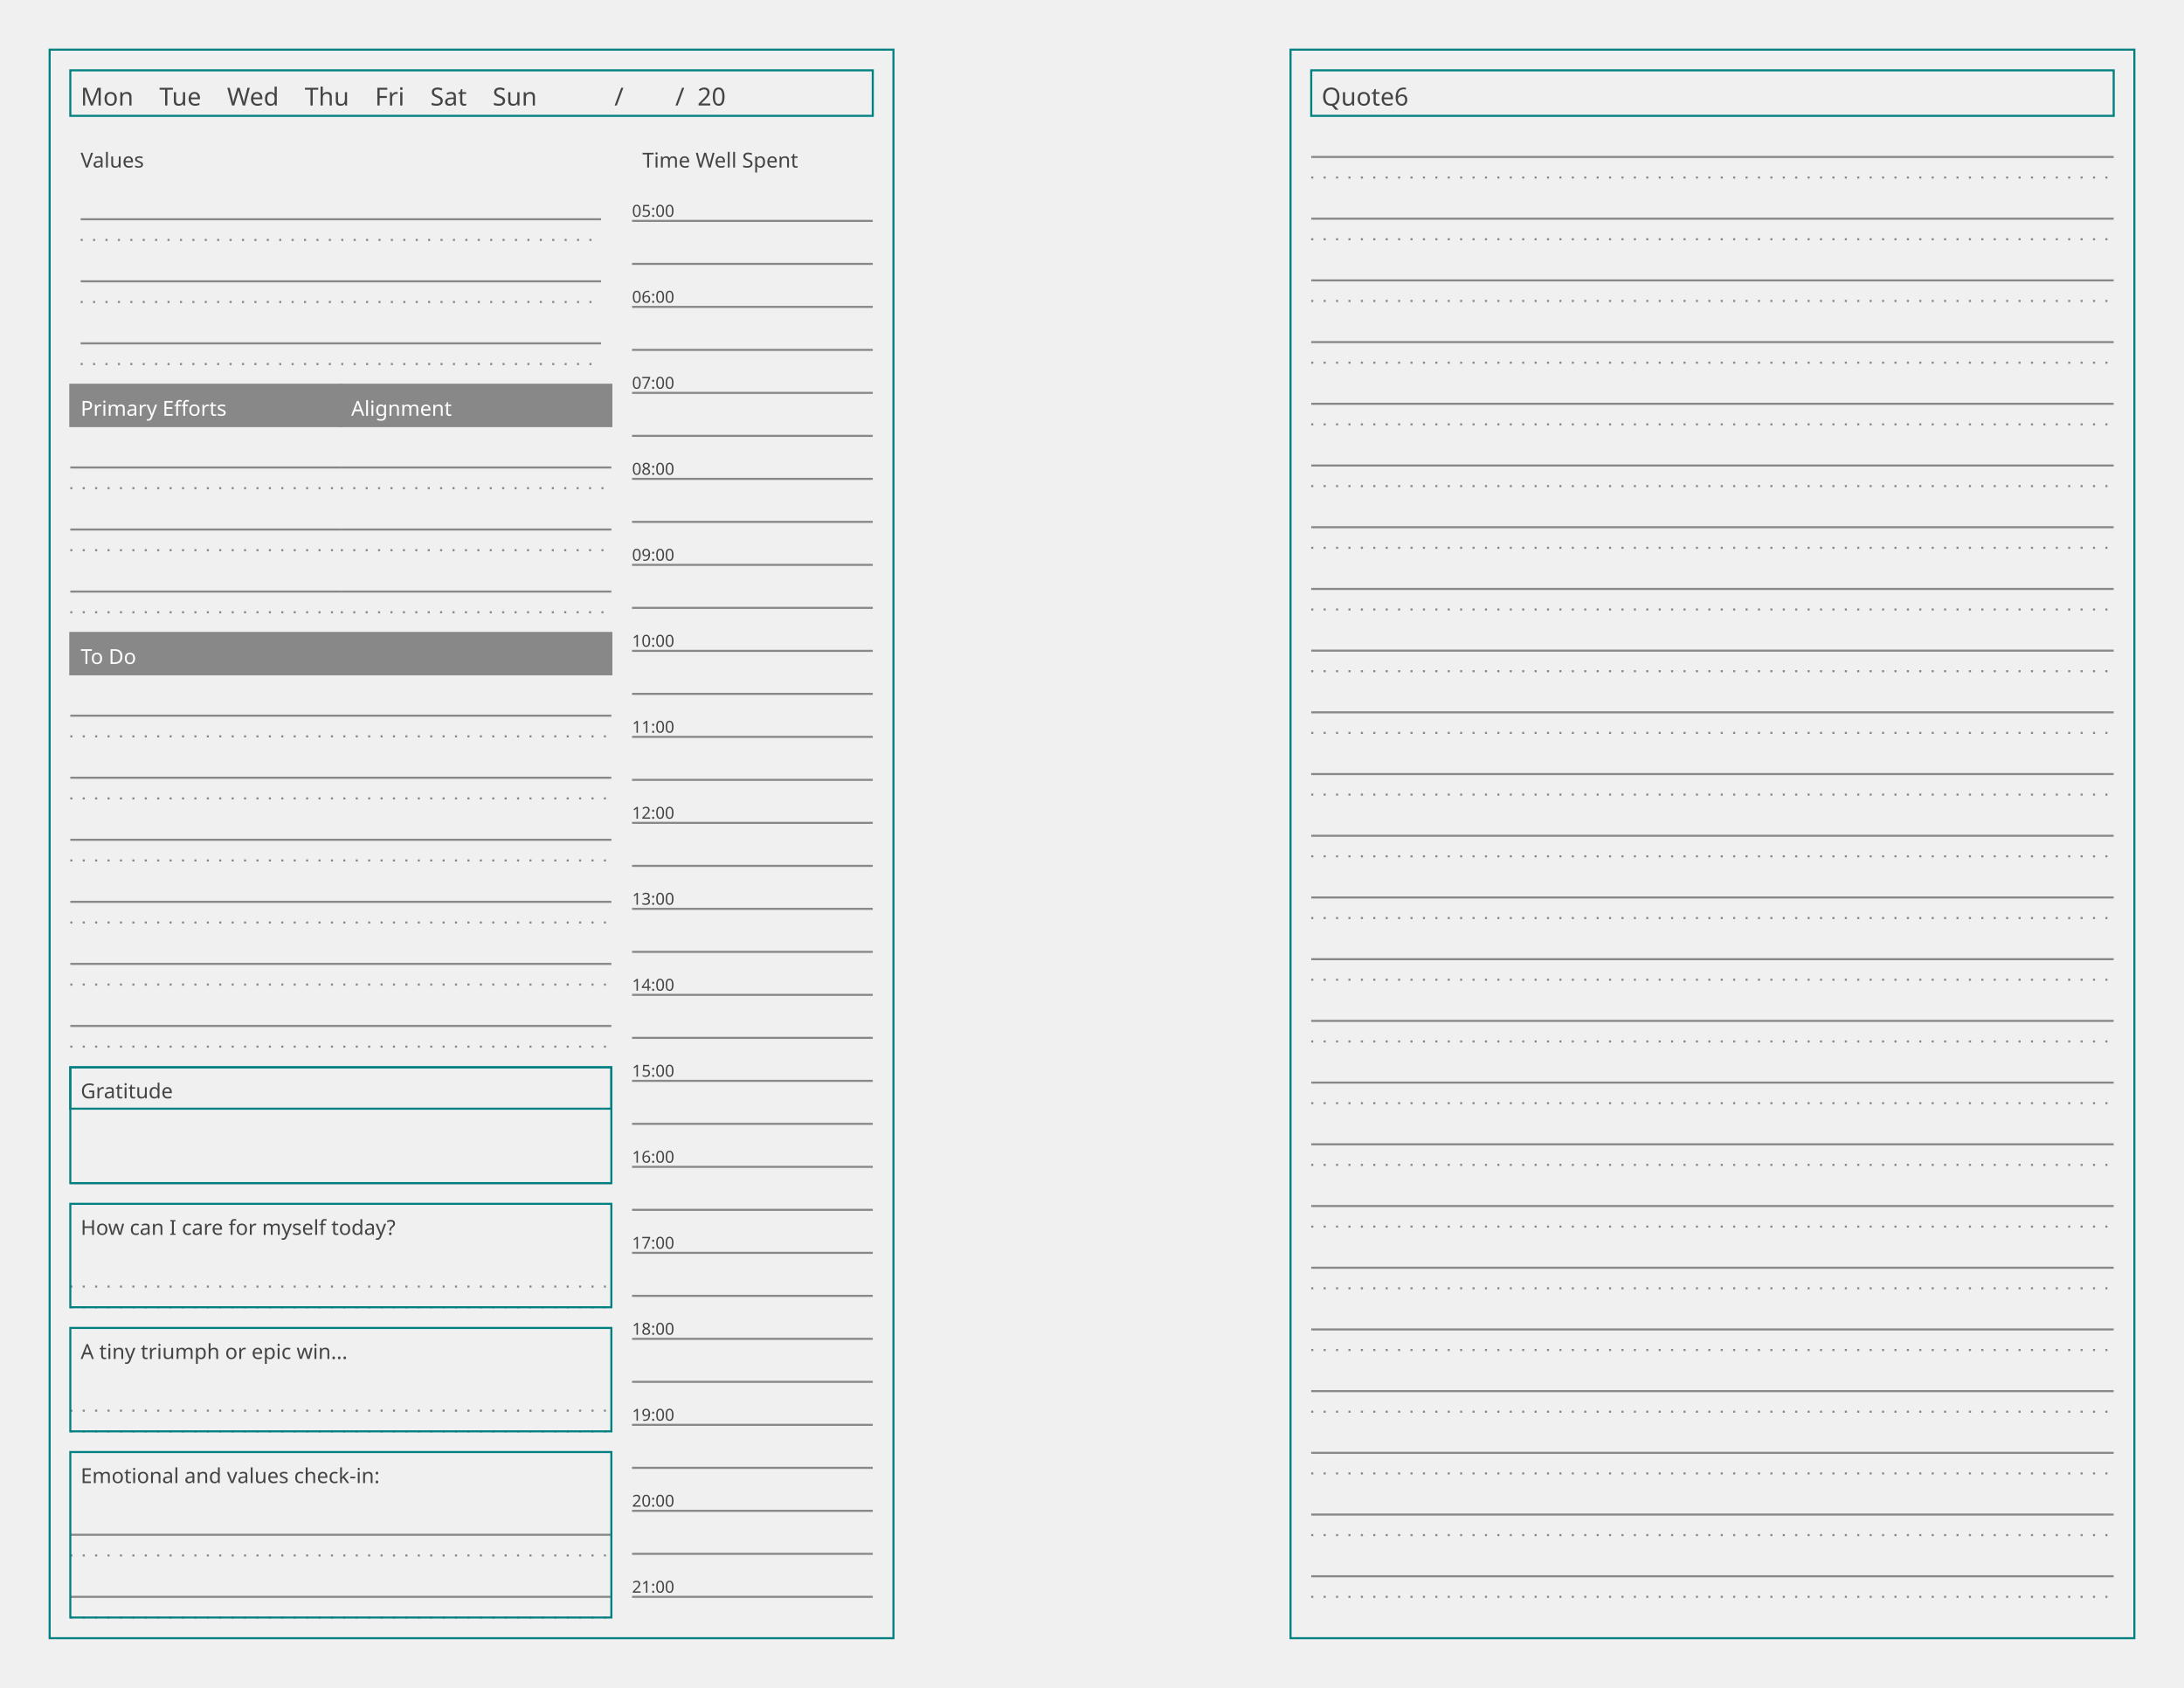
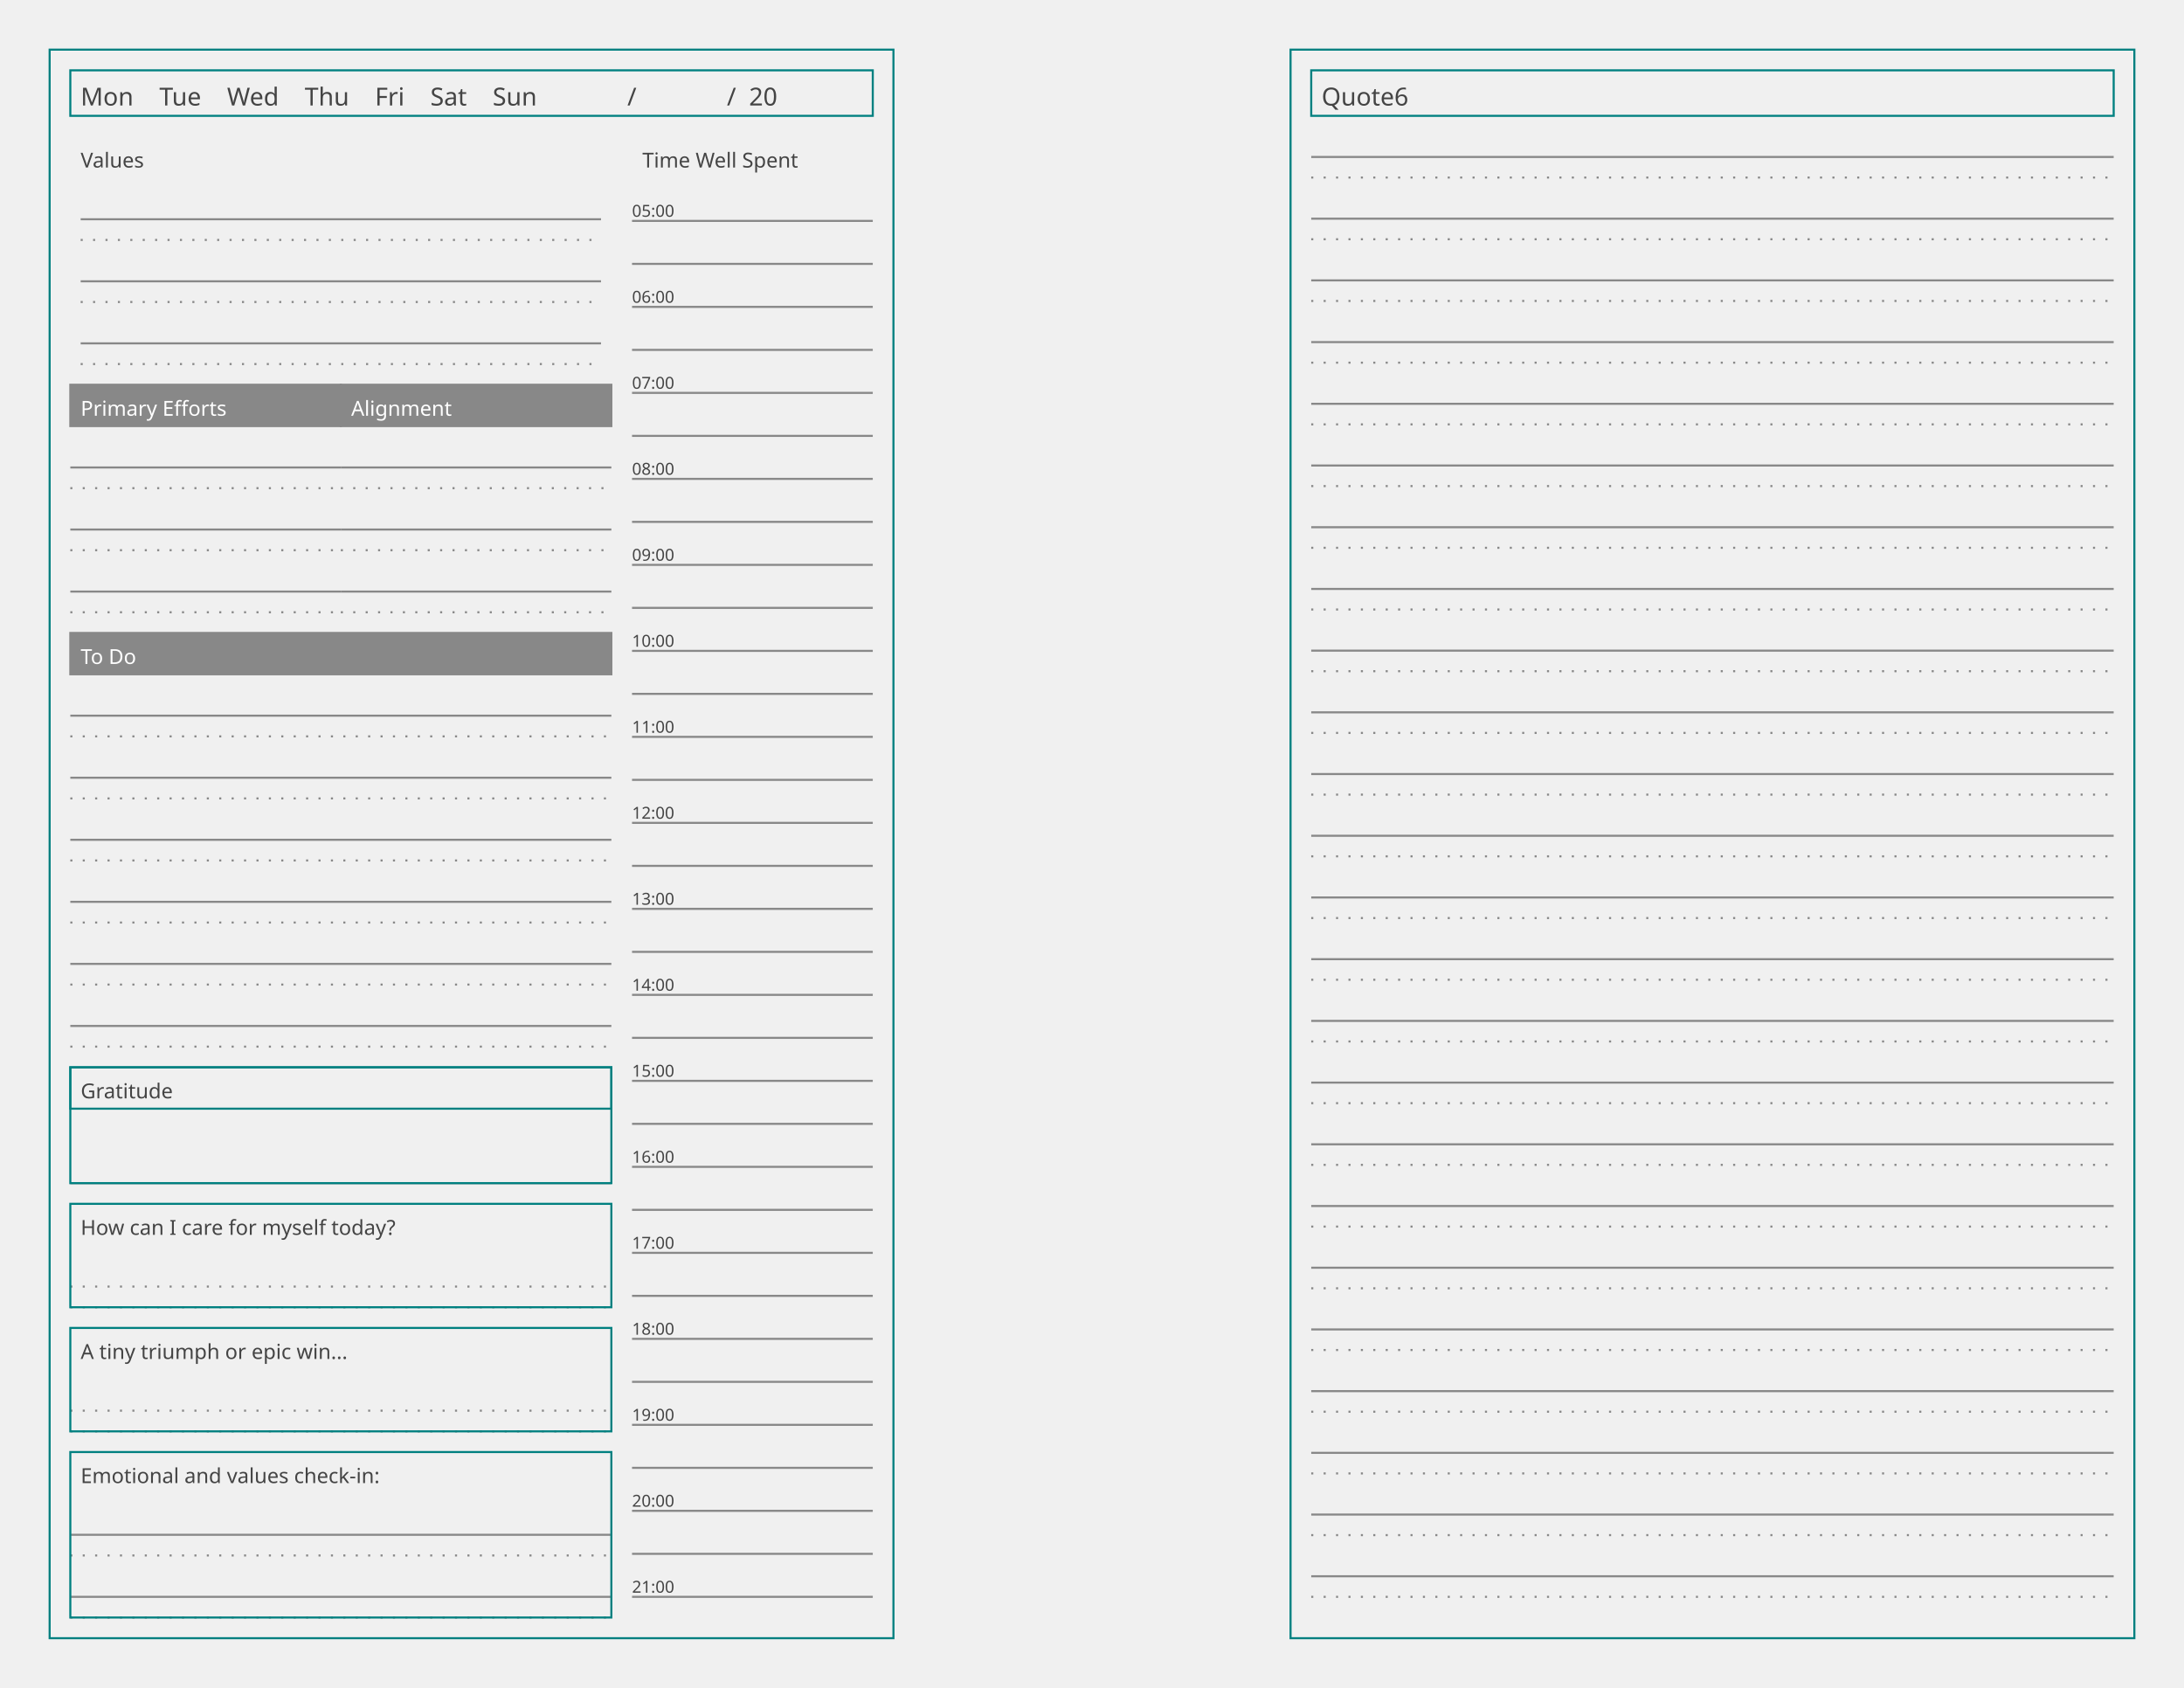
<svg xmlns="http://www.w3.org/2000/svg" baseProfile="tiny" height="8.5in" version="1.2" width="11in">
  <defs />
  <g transform="translate(24.0, 24.0)">
    <rect fill="none" height="768.0" stroke="#008080" width="408.0" x="0" y="0" />
    <g transform="translate(10, 10)">
      <rect fill="none" height="22" stroke="#008080" stroke-width="1" width="388.0" x="0" y="0" />
-       <text alignment-baseline="text-after-edge" fill="#444444" font-family="Trebuchet MS" font-size="12" text-anchor="start" transform="translate(5,17)">Mon    Tue    Wed    Thu    Fri    Sat    Sun            /        /  20        </text>
+       <text alignment-baseline="text-after-edge" fill="#444444" font-family="Trebuchet MS" font-size="12" text-anchor="start" transform="translate(5,17)">Mon    Tue    Wed    Thu    Fri    Sat    Sun              /              /  20          </text>
    </g>
    <g transform="translate(10, 32)">
      <g transform="translate(0,10)">
        <g>
          <g transform="translate(0,0)">
            <text alignment-baseline="text-after-edge" fill="#444444" font-family="Ubuntu Mono" font-size="10" text-anchor="start" transform="translate(5,15)">Values</text>
          </g>
          <g transform="translate(0,20)">
            <g>
              <line stroke="#888888" stroke-dasharray="1,5" stroke-width="1" transform="translate(5,30.0)" x1="0" x2="251.6" y1="0" y2="0" />
              <line stroke="#888888" stroke-dasharray="1,5" stroke-width="1" transform="translate(5,60.0)" x1="0" x2="251.6" y1="0" y2="0" />
              <line stroke="#888888" stroke-dasharray="1,5" stroke-width="1" transform="translate(5,90.0)" x1="0" x2="251.6" y1="0" y2="0" />
            </g>
            <g>
              <line stroke="#888888" stroke-dasharray="1,0" stroke-width="1" transform="translate(5,20.0)" x1="0" x2="251.6" y1="0" y2="0" />
              <line stroke="#888888" stroke-dasharray="1,0" stroke-width="1" transform="translate(5,50.0)" x1="0" x2="251.6" y1="0" y2="0" />
              <line stroke="#888888" stroke-dasharray="1,0" stroke-width="1" transform="translate(5,80.0)" x1="0" x2="251.6" y1="0" y2="0" />
            </g>
          </g>
        </g>
      </g>
      <g transform="translate(0,130.0)">
        <g>
          <g transform="translate(0,0)">
            <g>
              <g transform="translate(0,0)">
                <rect fill="#888888" height="20" stroke="#888888" stroke-width="1" width="130.8" x="0" y="0" />
                <text alignment-baseline="text-after-edge" fill="#ffffff" font-family="Trebuchet MS" font-size="10" text-anchor="start" transform="translate(5,15)">Primary Efforts</text>
              </g>
              <g transform="translate(0,20)">
                <g>
                  <line stroke="#888888" stroke-dasharray="1,5" stroke-width="1" transform="translate(0,30.0)" x1="0" x2="130.8" y1="0" y2="0" />
                  <line stroke="#888888" stroke-dasharray="1,5" stroke-width="1" transform="translate(0,60.0)" x1="0" x2="130.8" y1="0" y2="0" />
                  <line stroke="#888888" stroke-dasharray="1,5" stroke-width="1" transform="translate(0,90.0)" x1="0" x2="130.8" y1="0" y2="0" />
                </g>
                <g>
                  <line stroke="#888888" stroke-dasharray="1,0" stroke-width="1" transform="translate(0,20.0)" x1="0" x2="130.8" y1="0" y2="0" />
                  <line stroke="#888888" stroke-dasharray="1,0" stroke-width="1" transform="translate(0,50.0)" x1="0" x2="130.8" y1="0" y2="0" />
                  <line stroke="#888888" stroke-dasharray="1,0" stroke-width="1" transform="translate(0,80.0)" x1="0" x2="130.8" y1="0" y2="0" />
                </g>
              </g>
            </g>
          </g>
          <g transform="translate(130.8,0)">
            <g>
              <g transform="translate(0,0)">
                <rect fill="#888888" height="20" stroke="#888888" stroke-width="1" width="130.8" x="0" y="0" />
                <text alignment-baseline="text-after-edge" fill="#ffffff" font-family="Trebuchet MS" font-size="10" text-anchor="start" transform="translate(5,15)">Alignment</text>
              </g>
              <g transform="translate(0,20)">
                <g>
                  <line stroke="#888888" stroke-dasharray="1,5" stroke-width="1" transform="translate(0,30.0)" x1="0" x2="130.8" y1="0" y2="0" />
                  <line stroke="#888888" stroke-dasharray="1,5" stroke-width="1" transform="translate(0,60.0)" x1="0" x2="130.8" y1="0" y2="0" />
                  <line stroke="#888888" stroke-dasharray="1,5" stroke-width="1" transform="translate(0,90.0)" x1="0" x2="130.8" y1="0" y2="0" />
                </g>
                <g>
                  <line stroke="#888888" stroke-dasharray="1,0" stroke-width="1" transform="translate(0,20.0)" x1="0" x2="130.8" y1="0" y2="0" />
                  <line stroke="#888888" stroke-dasharray="1,0" stroke-width="1" transform="translate(0,50.0)" x1="0" x2="130.8" y1="0" y2="0" />
                  <line stroke="#888888" stroke-dasharray="1,0" stroke-width="1" transform="translate(0,80.0)" x1="0" x2="130.8" y1="0" y2="0" />
                </g>
              </g>
            </g>
          </g>
        </g>
      </g>
      <g transform="translate(0,250.0)">
        <g>
          <g transform="translate(0,0)">
            <rect fill="#888888" height="20" stroke="#888888" stroke-width="1" width="261.6" x="0" y="0" />
            <text alignment-baseline="text-after-edge" fill="#ffffff" font-family="Ubuntu Mono" font-size="10" text-anchor="start" transform="translate(5,15)">To Do</text>
          </g>
          <g transform="translate(0,20)">
            <g>
              <line stroke="#888888" stroke-dasharray="1,5" stroke-width="1" transform="translate(0,30.0)" x1="0" x2="261.6" y1="0" y2="0" />
              <line stroke="#888888" stroke-dasharray="1,5" stroke-width="1" transform="translate(0,60.0)" x1="0" x2="261.6" y1="0" y2="0" />
              <line stroke="#888888" stroke-dasharray="1,5" stroke-width="1" transform="translate(0,90.0)" x1="0" x2="261.6" y1="0" y2="0" />
              <line stroke="#888888" stroke-dasharray="1,5" stroke-width="1" transform="translate(0,120.0)" x1="0" x2="261.6" y1="0" y2="0" />
              <line stroke="#888888" stroke-dasharray="1,5" stroke-width="1" transform="translate(0,150.0)" x1="0" x2="261.6" y1="0" y2="0" />
              <line stroke="#888888" stroke-dasharray="1,5" stroke-width="1" transform="translate(0,180.0)" x1="0" x2="261.6" y1="0" y2="0" />
            </g>
            <g>
              <line stroke="#888888" stroke-dasharray="1,0" stroke-width="1" transform="translate(0,20.0)" x1="0" x2="261.6" y1="0" y2="0" />
              <line stroke="#888888" stroke-dasharray="1,0" stroke-width="1" transform="translate(0,50.0)" x1="0" x2="261.6" y1="0" y2="0" />
              <line stroke="#888888" stroke-dasharray="1,0" stroke-width="1" transform="translate(0,80.0)" x1="0" x2="261.6" y1="0" y2="0" />
              <line stroke="#888888" stroke-dasharray="1,0" stroke-width="1" transform="translate(0,110.0)" x1="0" x2="261.6" y1="0" y2="0" />
              <line stroke="#888888" stroke-dasharray="1,0" stroke-width="1" transform="translate(0,140.0)" x1="0" x2="261.6" y1="0" y2="0" />
              <line stroke="#888888" stroke-dasharray="1,0" stroke-width="1" transform="translate(0,170.0)" x1="0" x2="261.6" y1="0" y2="0" />
            </g>
          </g>
        </g>
      </g>
      <g transform="translate(0,460.0)">
        <g>
          <g transform="translate(0,0)">
            <rect fill="none" height="20" stroke="#008080" stroke-width="1" width="261.6" x="0" y="0" />
            <text alignment-baseline="text-after-edge" fill="#444444" font-family="Trebuchet MS" font-size="10" text-anchor="start" transform="translate(5,15)">Gratitude</text>
          </g>
          <g transform="translate(0,20)">
            <line stroke="#888888" stroke-dasharray="1,0" stroke-width="1" transform="translate(0,36.0)" x1="0" x2="261.6" y1="0" y2="0" />
          </g>
        </g>
        <rect fill="none" height="56.0" stroke="#008080" stroke-width="1" width="261.6" x="0" y="0" />
      </g>
      <g transform="translate(0,526.0)">
        <g>
          <g transform="translate(0,0)">
            <text alignment-baseline="text-after-edge" fill="#444444" font-family="Ubuntu Mono" font-size="10" text-anchor="start" transform="translate(5,15)">How can I care for myself today?</text>
          </g>
          <g transform="translate(0,20)">
            <g>
              <line stroke="#888888" stroke-dasharray="1,5" stroke-width="1" transform="translate(0,30.0)" x1="0" x2="261.6" y1="0" y2="0" />
            </g>
            <g>
              <line stroke="#888888" stroke-dasharray="1,5" stroke-width="1" transform="translate(0,20.0)" x1="0" x2="261.6" y1="0" y2="0" />
            </g>
          </g>
        </g>
        <rect fill="none" height="50" stroke="#008080" stroke-width="1" width="261.6" x="0" y="0" />
      </g>
      <g transform="translate(0,586.0)">
        <g>
          <g transform="translate(0,0)">
            <text alignment-baseline="text-after-edge" fill="#444444" font-family="Ubuntu Mono" font-size="10" text-anchor="start" transform="translate(5,15)">A tiny triumph or epic win...</text>
          </g>
          <g transform="translate(0,20)">
            <g>
              <line stroke="#888888" stroke-dasharray="1,5" stroke-width="1" transform="translate(0,30.0)" x1="0" x2="261.6" y1="0" y2="0" />
            </g>
            <g>
              <line stroke="#888888" stroke-dasharray="1,5" stroke-width="1" transform="translate(0,20.0)" x1="0" x2="261.6" y1="0" y2="0" />
            </g>
          </g>
        </g>
        <rect fill="none" height="50" stroke="#008080" stroke-width="1" width="261.6" x="0" y="0" />
      </g>
      <g transform="translate(0,646.0)">
        <g>
          <g transform="translate(0,0)">
            <text alignment-baseline="text-after-edge" fill="#444444" font-family="Ubuntu Mono" font-size="10" text-anchor="start" transform="translate(5,15)">Emotional and values check-in:</text>
          </g>
          <g transform="translate(0,20)">
            <g>
              <line stroke="#888888" stroke-dasharray="1,5" stroke-width="1" transform="translate(0,30.0)" x1="0" x2="261.6" y1="0" y2="0" />
              <line stroke="#888888" stroke-dasharray="1,5" stroke-width="1" transform="translate(0,60.0)" x1="0" x2="261.6" y1="0" y2="0" />
            </g>
            <g>
              <line stroke="#888888" stroke-dasharray="1,0" stroke-width="1" transform="translate(0,20.0)" x1="0" x2="261.6" y1="0" y2="0" />
              <line stroke="#888888" stroke-dasharray="1,0" stroke-width="1" transform="translate(0,50.0)" x1="0" x2="261.6" y1="0" y2="0" />
            </g>
          </g>
        </g>
        <rect fill="none" height="80" stroke="#008080" stroke-width="1" width="261.6" x="0" y="0" />
      </g>
    </g>
    <g transform="translate(281.6,32)">
      <g>
        <rect fill="none" height="20" stroke="none" width="116.4" x="0" y="10" />
        <text alignment-baseline="text-after-edge" fill="#444444" font-family="Ubuntu Mono" font-size="10" text-anchor="start" x="5" y="25">Time Well Spent</text>
      </g>
      <g>
        <text alignment-baseline="text-after-edge" fill="#444444" font-family="Ubuntu Mono" font-size="8" text-anchor="start" x="0" y="48.788">05:00</text>
        <line stroke="#888888" x1="0" x2="116.4" y1="50.788" y2="50.788" />
        <line stroke="#888888" x1="0" x2="116.4" y1="71.576" y2="71.576" />
        <text alignment-baseline="text-after-edge" fill="#444444" font-family="Ubuntu Mono" font-size="8" text-anchor="start" x="0" y="90.364">06:00</text>
        <line stroke="#888888" x1="0" x2="116.4" y1="92.364" y2="92.364" />
        <line stroke="#888888" x1="0" x2="116.4" y1="113.152" y2="113.152" />
        <text alignment-baseline="text-after-edge" fill="#444444" font-family="Ubuntu Mono" font-size="8" text-anchor="start" x="0" y="131.939">07:00</text>
        <line stroke="#888888" x1="0" x2="116.4" y1="133.939" y2="133.939" />
        <line stroke="#888888" x1="0" x2="116.4" y1="154.727" y2="154.727" />
        <text alignment-baseline="text-after-edge" fill="#444444" font-family="Ubuntu Mono" font-size="8" text-anchor="start" x="0" y="173.515">08:00</text>
        <line stroke="#888888" x1="0" x2="116.4" y1="175.515" y2="175.515" />
        <line stroke="#888888" x1="0" x2="116.4" y1="196.303" y2="196.303" />
        <text alignment-baseline="text-after-edge" fill="#444444" font-family="Ubuntu Mono" font-size="8" text-anchor="start" x="0" y="215.091">09:00</text>
        <line stroke="#888888" x1="0" x2="116.4" y1="217.091" y2="217.091" />
        <line stroke="#888888" x1="0" x2="116.4" y1="237.879" y2="237.879" />
        <text alignment-baseline="text-after-edge" fill="#444444" font-family="Ubuntu Mono" font-size="8" text-anchor="start" x="0" y="256.667">10:00</text>
        <line stroke="#888888" x1="0" x2="116.4" y1="258.667" y2="258.667" />
        <line stroke="#888888" x1="0" x2="116.4" y1="279.455" y2="279.455" />
        <text alignment-baseline="text-after-edge" fill="#444444" font-family="Ubuntu Mono" font-size="8" text-anchor="start" x="0" y="298.242">11:00</text>
        <line stroke="#888888" x1="0" x2="116.4" y1="300.242" y2="300.242" />
        <line stroke="#888888" x1="0" x2="116.4" y1="321.03" y2="321.03" />
        <text alignment-baseline="text-after-edge" fill="#444444" font-family="Ubuntu Mono" font-size="8" text-anchor="start" x="0" y="339.818">12:00</text>
        <line stroke="#888888" x1="0" x2="116.4" y1="341.818" y2="341.818" />
        <line stroke="#888888" x1="0" x2="116.4" y1="362.606" y2="362.606" />
        <text alignment-baseline="text-after-edge" fill="#444444" font-family="Ubuntu Mono" font-size="8" text-anchor="start" x="0" y="381.394">13:00</text>
        <line stroke="#888888" x1="0" x2="116.4" y1="383.394" y2="383.394" />
        <line stroke="#888888" x1="0" x2="116.4" y1="404.182" y2="404.182" />
        <text alignment-baseline="text-after-edge" fill="#444444" font-family="Ubuntu Mono" font-size="8" text-anchor="start" x="0" y="422.97">14:00</text>
        <line stroke="#888888" x1="0" x2="116.4" y1="424.97" y2="424.97" />
        <line stroke="#888888" x1="0" x2="116.4" y1="445.758" y2="445.758" />
        <text alignment-baseline="text-after-edge" fill="#444444" font-family="Ubuntu Mono" font-size="8" text-anchor="start" x="0" y="464.545">15:00</text>
        <line stroke="#888888" x1="0" x2="116.4" y1="466.545" y2="466.545" />
        <line stroke="#888888" x1="0" x2="116.4" y1="487.333" y2="487.333" />
        <text alignment-baseline="text-after-edge" fill="#444444" font-family="Ubuntu Mono" font-size="8" text-anchor="start" x="0" y="506.121">16:00</text>
        <line stroke="#888888" x1="0" x2="116.4" y1="508.121" y2="508.121" />
        <line stroke="#888888" x1="0" x2="116.4" y1="528.909" y2="528.909" />
        <text alignment-baseline="text-after-edge" fill="#444444" font-family="Ubuntu Mono" font-size="8" text-anchor="start" x="0" y="547.697">17:00</text>
        <line stroke="#888888" x1="0" x2="116.4" y1="549.697" y2="549.697" />
        <line stroke="#888888" x1="0" x2="116.4" y1="570.485" y2="570.485" />
        <text alignment-baseline="text-after-edge" fill="#444444" font-family="Ubuntu Mono" font-size="8" text-anchor="start" x="0" y="589.273">18:00</text>
        <line stroke="#888888" x1="0" x2="116.4" y1="591.273" y2="591.273" />
        <line stroke="#888888" x1="0" x2="116.4" y1="612.061" y2="612.061" />
        <text alignment-baseline="text-after-edge" fill="#444444" font-family="Ubuntu Mono" font-size="8" text-anchor="start" x="0" y="630.848">19:00</text>
        <line stroke="#888888" x1="0" x2="116.4" y1="632.848" y2="632.848" />
        <line stroke="#888888" x1="0" x2="116.4" y1="653.636" y2="653.636" />
        <text alignment-baseline="text-after-edge" fill="#444444" font-family="Ubuntu Mono" font-size="8" text-anchor="start" x="0" y="672.424">20:00</text>
        <line stroke="#888888" x1="0" x2="116.4" y1="674.424" y2="674.424" />
        <line stroke="#888888" x1="0" x2="116.4" y1="695.212" y2="695.212" />
        <text alignment-baseline="text-after-edge" fill="#444444" font-family="Ubuntu Mono" font-size="8" text-anchor="start" x="0" y="714.0">21:00</text>
        <line stroke="#888888" x1="0" x2="116.4" y1="716.0" y2="716.0" />
      </g>
    </g>
  </g>
  <g transform="translate(624.0, 24.0)">
    <rect fill="none" height="768.0" stroke="#008080" width="408.0" x="0" y="0" />
    <g transform="translate(10, 10)">
      <rect fill="none" height="22" stroke="#008080" stroke-width="1" width="388.0" x="0" y="0" />
      <text alignment-baseline="text-after-edge" fill="#444444" font-family="Trebuchet MS" font-size="12" text-anchor="start" transform="translate(5,17)">Quote6</text>
    </g>
    <g transform="translate(10, 32)">
      <g transform="translate(0,0)">
        <g>
          <line stroke="#888888" stroke-dasharray="1,5" stroke-width="1" transform="translate(0,29.83333)" x1="0" x2="388.0" y1="0" y2="0" />
          <line stroke="#888888" stroke-dasharray="1,5" stroke-width="1" transform="translate(0,59.66667)" x1="0" x2="388.0" y1="0" y2="0" />
          <line stroke="#888888" stroke-dasharray="1,5" stroke-width="1" transform="translate(0,89.5)" x1="0" x2="388.0" y1="0" y2="0" />
          <line stroke="#888888" stroke-dasharray="1,5" stroke-width="1" transform="translate(0,119.3333)" x1="0" x2="388.0" y1="0" y2="0" />
          <line stroke="#888888" stroke-dasharray="1,5" stroke-width="1" transform="translate(0,149.1667)" x1="0" x2="388.0" y1="0" y2="0" />
          <line stroke="#888888" stroke-dasharray="1,5" stroke-width="1" transform="translate(0,179.0)" x1="0" x2="388.0" y1="0" y2="0" />
          <line stroke="#888888" stroke-dasharray="1,5" stroke-width="1" transform="translate(0,208.8333)" x1="0" x2="388.0" y1="0" y2="0" />
          <line stroke="#888888" stroke-dasharray="1,5" stroke-width="1" transform="translate(0,238.6667)" x1="0" x2="388.0" y1="0" y2="0" />
          <line stroke="#888888" stroke-dasharray="1,5" stroke-width="1" transform="translate(0,268.5)" x1="0" x2="388.0" y1="0" y2="0" />
          <line stroke="#888888" stroke-dasharray="1,5" stroke-width="1" transform="translate(0,298.3333)" x1="0" x2="388.0" y1="0" y2="0" />
          <line stroke="#888888" stroke-dasharray="1,5" stroke-width="1" transform="translate(0,328.1667)" x1="0" x2="388.0" y1="0" y2="0" />
          <line stroke="#888888" stroke-dasharray="1,5" stroke-width="1" transform="translate(0,358)" x1="0" x2="388.0" y1="0" y2="0" />
          <line stroke="#888888" stroke-dasharray="1,5" stroke-width="1" transform="translate(0,387.8333)" x1="0" x2="388.0" y1="0" y2="0" />
          <line stroke="#888888" stroke-dasharray="1,5" stroke-width="1" transform="translate(0,417.6667)" x1="0" x2="388.0" y1="0" y2="0" />
          <line stroke="#888888" stroke-dasharray="1,5" stroke-width="1" transform="translate(0,447.5)" x1="0" x2="388.0" y1="0" y2="0" />
          <line stroke="#888888" stroke-dasharray="1,5" stroke-width="1" transform="translate(0,477.3333)" x1="0" x2="388.0" y1="0" y2="0" />
          <line stroke="#888888" stroke-dasharray="1,5" stroke-width="1" transform="translate(0,507.1667)" x1="0" x2="388.0" y1="0" y2="0" />
          <line stroke="#888888" stroke-dasharray="1,5" stroke-width="1" transform="translate(0,537)" x1="0" x2="388.0" y1="0" y2="0" />
          <line stroke="#888888" stroke-dasharray="1,5" stroke-width="1" transform="translate(0,566.8333)" x1="0" x2="388.0" y1="0" y2="0" />
          <line stroke="#888888" stroke-dasharray="1,5" stroke-width="1" transform="translate(0,596.6667)" x1="0" x2="388.0" y1="0" y2="0" />
          <line stroke="#888888" stroke-dasharray="1,5" stroke-width="1" transform="translate(0,626.5)" x1="0" x2="388.0" y1="0" y2="0" />
          <line stroke="#888888" stroke-dasharray="1,5" stroke-width="1" transform="translate(0,656.3333)" x1="0" x2="388.0" y1="0" y2="0" />
          <line stroke="#888888" stroke-dasharray="1,5" stroke-width="1" transform="translate(0,686.1667)" x1="0" x2="388.0" y1="0" y2="0" />
          <line stroke="#888888" stroke-dasharray="1,5" stroke-width="1" transform="translate(0,716)" x1="0" x2="388.0" y1="0" y2="0" />
        </g>
        <g>
          <line stroke="#888888" stroke-dasharray="1,0" stroke-width="1" transform="translate(0,19.88889)" x1="0" x2="388.0" y1="0" y2="0" />
          <line stroke="#888888" stroke-dasharray="1,0" stroke-width="1" transform="translate(0,49.72222)" x1="0" x2="388.0" y1="0" y2="0" />
          <line stroke="#888888" stroke-dasharray="1,0" stroke-width="1" transform="translate(0,79.55556)" x1="0" x2="388.0" y1="0" y2="0" />
          <line stroke="#888888" stroke-dasharray="1,0" stroke-width="1" transform="translate(0,109.3889)" x1="0" x2="388.0" y1="0" y2="0" />
          <line stroke="#888888" stroke-dasharray="1,0" stroke-width="1" transform="translate(0,139.2222)" x1="0" x2="388.0" y1="0" y2="0" />
          <line stroke="#888888" stroke-dasharray="1,0" stroke-width="1" transform="translate(0,169.0556)" x1="0" x2="388.0" y1="0" y2="0" />
          <line stroke="#888888" stroke-dasharray="1,0" stroke-width="1" transform="translate(0,198.8889)" x1="0" x2="388.0" y1="0" y2="0" />
          <line stroke="#888888" stroke-dasharray="1,0" stroke-width="1" transform="translate(0,228.7222)" x1="0" x2="388.0" y1="0" y2="0" />
          <line stroke="#888888" stroke-dasharray="1,0" stroke-width="1" transform="translate(0,258.5556)" x1="0" x2="388.0" y1="0" y2="0" />
          <line stroke="#888888" stroke-dasharray="1,0" stroke-width="1" transform="translate(0,288.3889)" x1="0" x2="388.0" y1="0" y2="0" />
          <line stroke="#888888" stroke-dasharray="1,0" stroke-width="1" transform="translate(0,318.2222)" x1="0" x2="388.0" y1="0" y2="0" />
          <line stroke="#888888" stroke-dasharray="1,0" stroke-width="1" transform="translate(0,348.0556)" x1="0" x2="388.0" y1="0" y2="0" />
          <line stroke="#888888" stroke-dasharray="1,0" stroke-width="1" transform="translate(0,377.8889)" x1="0" x2="388.0" y1="0" y2="0" />
          <line stroke="#888888" stroke-dasharray="1,0" stroke-width="1" transform="translate(0,407.7222)" x1="0" x2="388.0" y1="0" y2="0" />
          <line stroke="#888888" stroke-dasharray="1,0" stroke-width="1" transform="translate(0,437.5556)" x1="0" x2="388.0" y1="0" y2="0" />
          <line stroke="#888888" stroke-dasharray="1,0" stroke-width="1" transform="translate(0,467.3889)" x1="0" x2="388.0" y1="0" y2="0" />
          <line stroke="#888888" stroke-dasharray="1,0" stroke-width="1" transform="translate(0,497.2222)" x1="0" x2="388.0" y1="0" y2="0" />
          <line stroke="#888888" stroke-dasharray="1,0" stroke-width="1" transform="translate(0,527.0556)" x1="0" x2="388.0" y1="0" y2="0" />
          <line stroke="#888888" stroke-dasharray="1,0" stroke-width="1" transform="translate(0,556.8889)" x1="0" x2="388.0" y1="0" y2="0" />
          <line stroke="#888888" stroke-dasharray="1,0" stroke-width="1" transform="translate(0,586.7222)" x1="0" x2="388.0" y1="0" y2="0" />
          <line stroke="#888888" stroke-dasharray="1,0" stroke-width="1" transform="translate(0,616.5556)" x1="0" x2="388.0" y1="0" y2="0" />
          <line stroke="#888888" stroke-dasharray="1,0" stroke-width="1" transform="translate(0,646.3889)" x1="0" x2="388.0" y1="0" y2="0" />
          <line stroke="#888888" stroke-dasharray="1,0" stroke-width="1" transform="translate(0,676.2222)" x1="0" x2="388.0" y1="0" y2="0" />
          <line stroke="#888888" stroke-dasharray="1,0" stroke-width="1" transform="translate(0,706.0556)" x1="0" x2="388.0" y1="0" y2="0" />
        </g>
      </g>
    </g>
  </g>
</svg>
